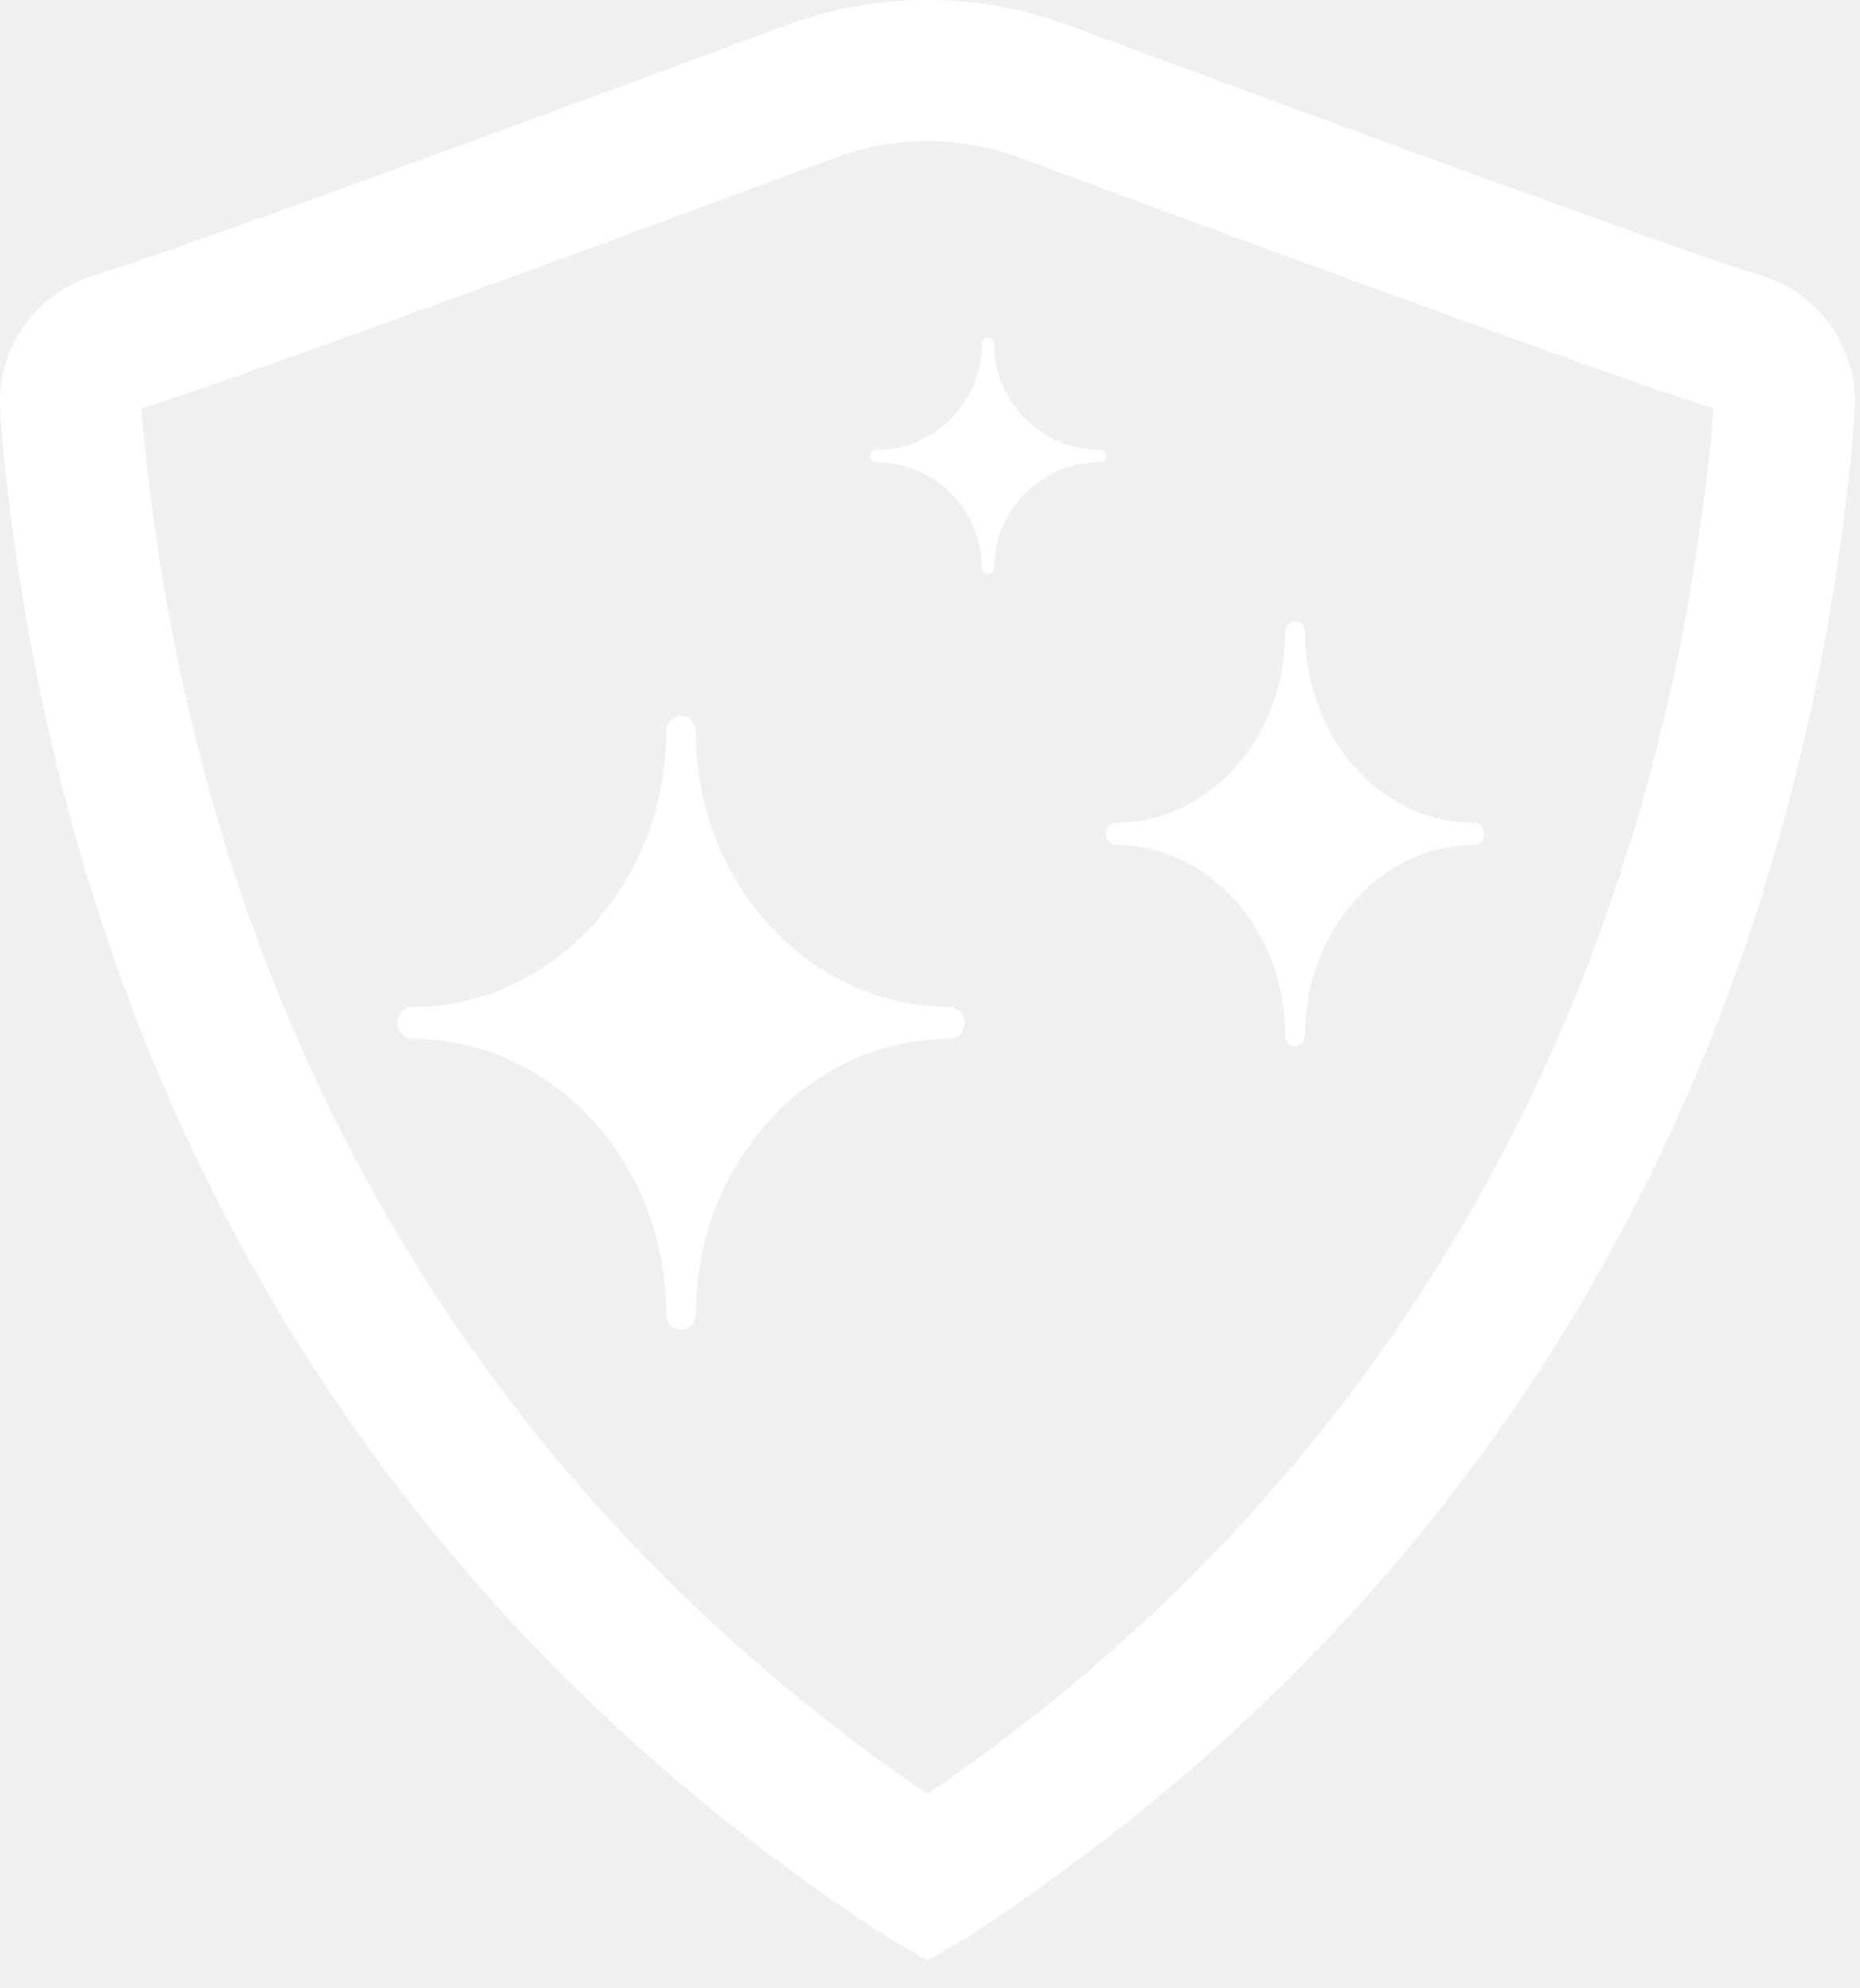
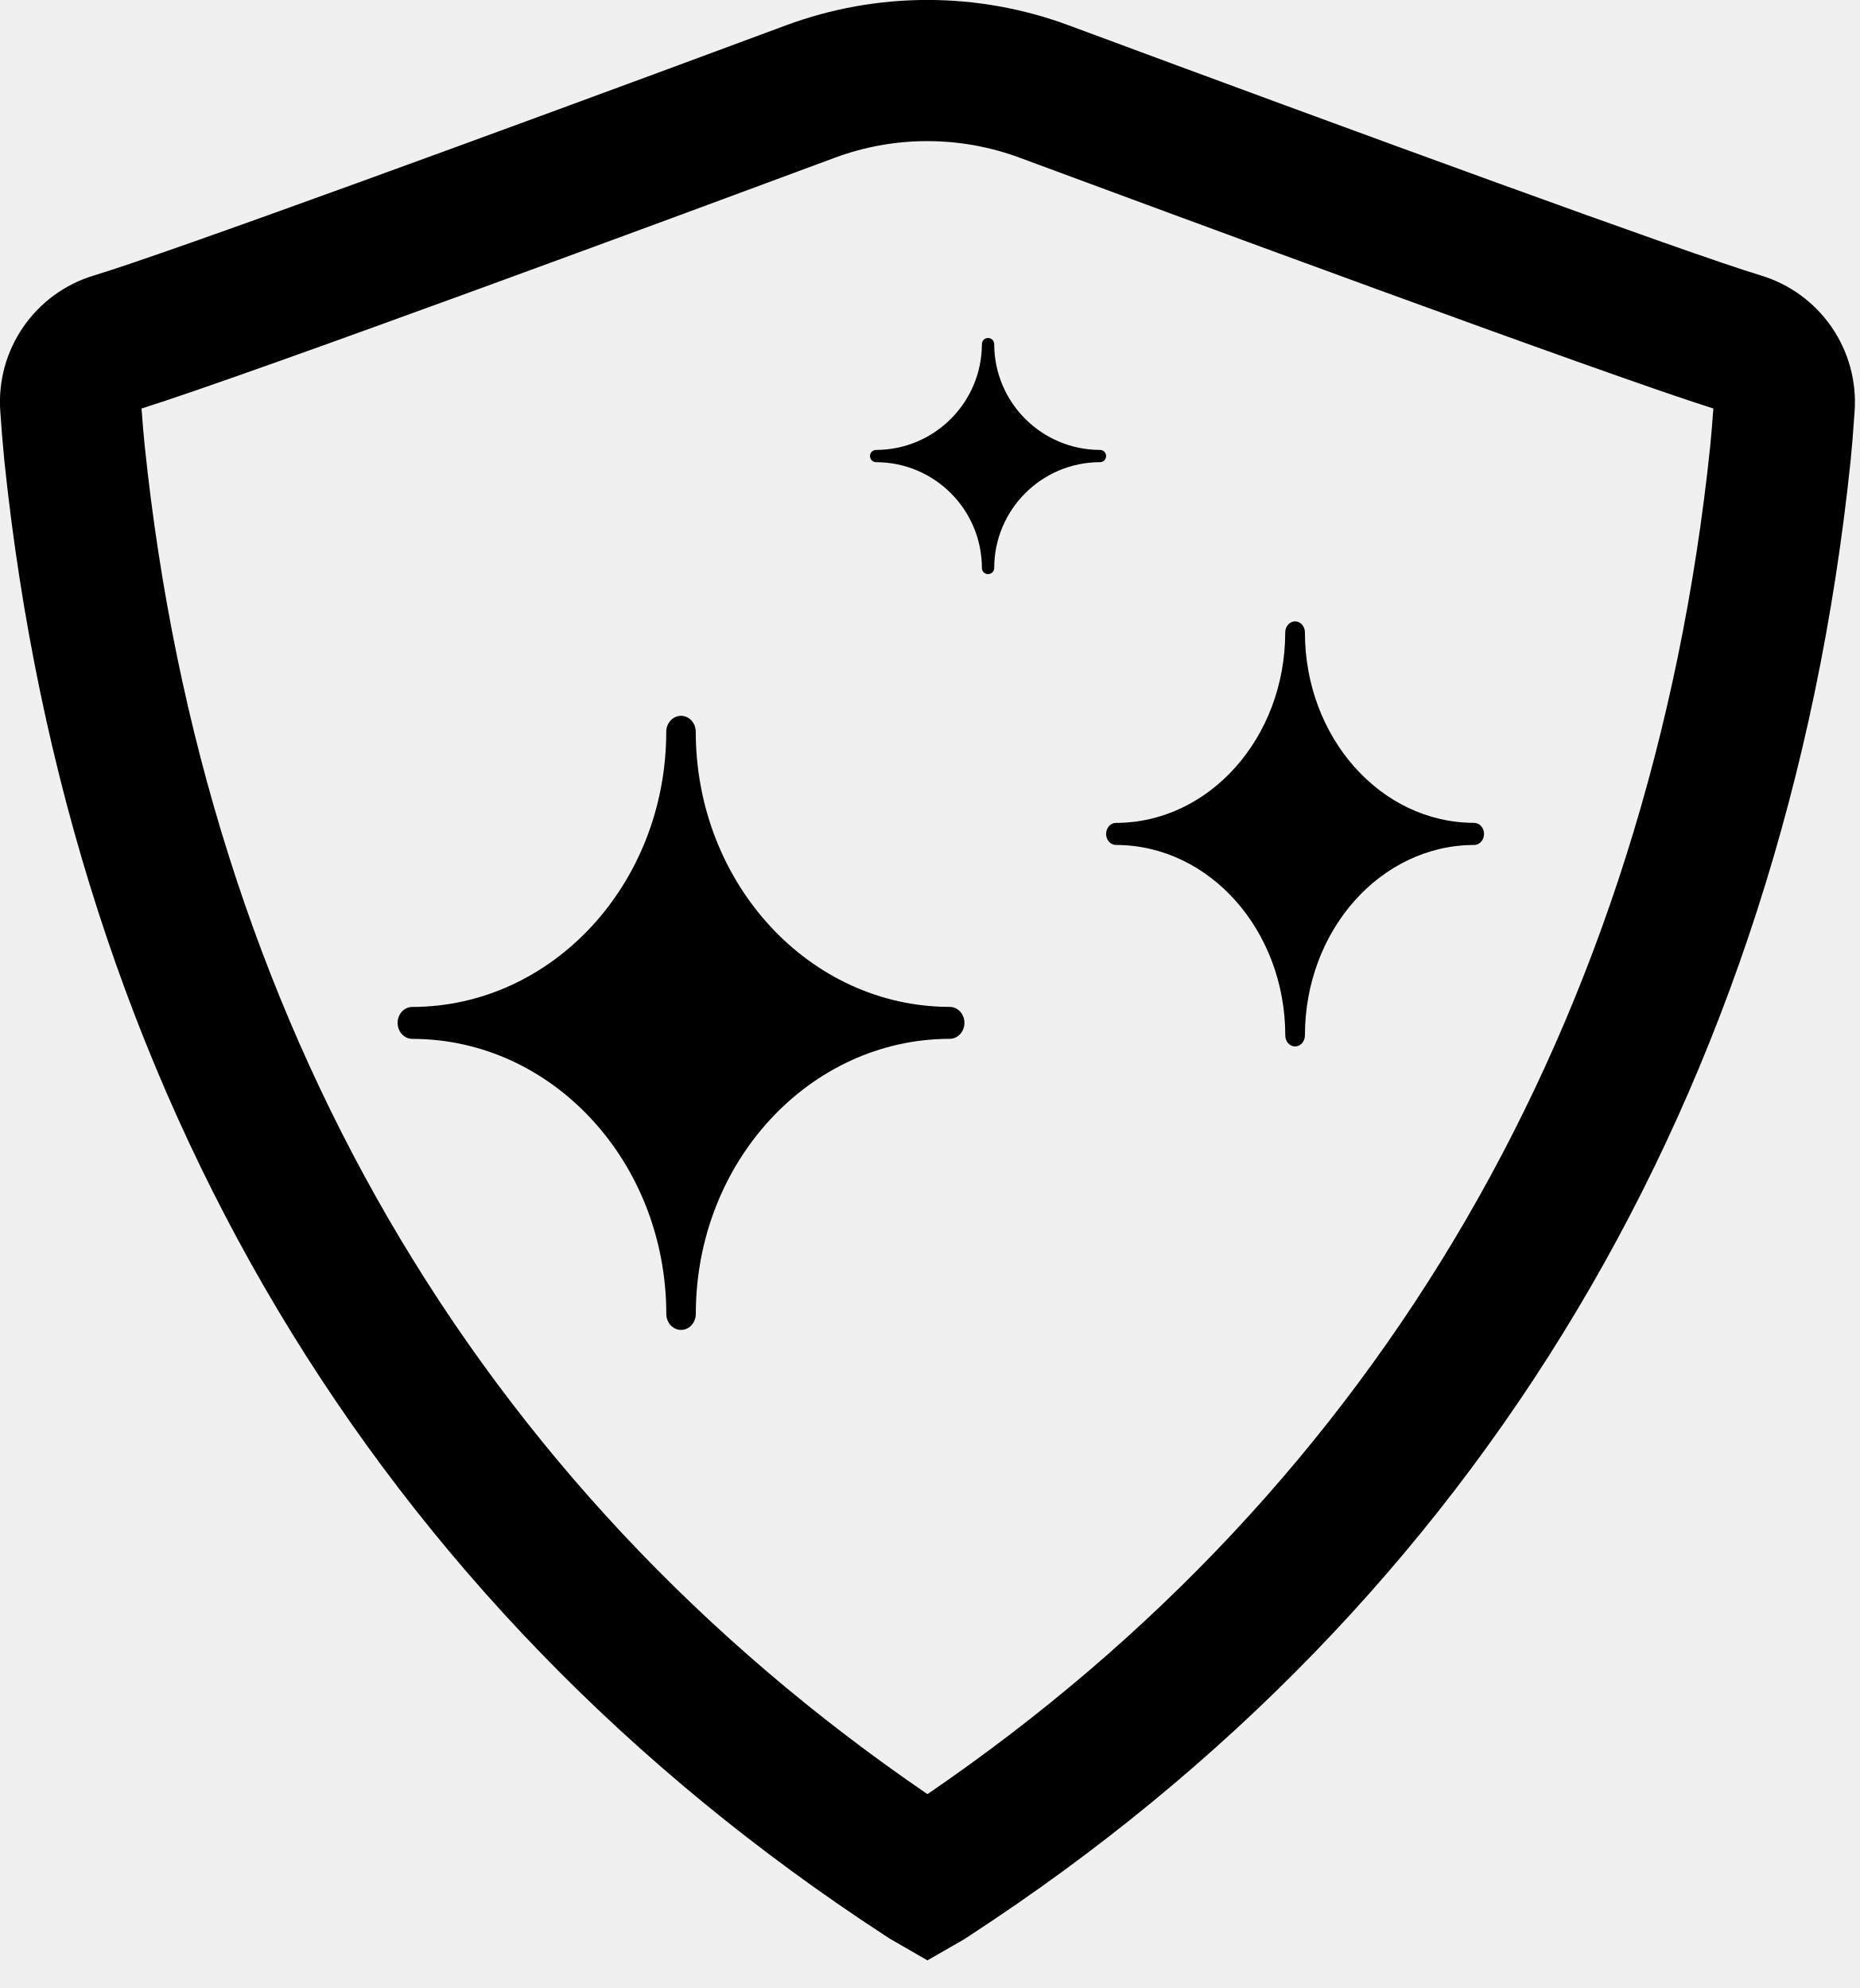
<svg xmlns="http://www.w3.org/2000/svg" width="29" height="31">
-   <g fill="#FFF">
+   <g>
    <path d="M14.809 15.701c-2.186-.002-3.958-1.922-3.96-4.29 0-.138-.103-.249-.23-.249-.126 0-.23.112-.23.25-.002 2.367-1.773 4.286-3.96 4.29-.127 0-.229.111-.229.248s.103.25.23.25c2.186.001 3.957 1.92 3.96 4.289 0 .138.103.249.23.249.126 0 .23-.111.23-.25.001-2.367 1.773-4.286 3.959-4.289.127 0 .23-.112.23-.249s-.103-.249-.23-.249zm8.179-2.87c-1.458 0-2.639-1.33-2.64-2.97 0-.095-.069-.172-.153-.172-.085 0-.154.078-.154.173-.001 1.64-1.182 2.968-2.64 2.97-.084 0-.153.077-.153.172 0 .096.069.172.154.172 1.457.002 2.638 1.33 2.64 2.97 0 .096.068.172.153.172.084 0 .153-.077.153-.172.001-1.64 1.182-2.968 2.64-2.97.084 0 .153-.077.153-.172 0-.096-.069-.172-.153-.172zm-5.835-5.815a1.653 1.653 0 01-1.65-1.65.096.096 0 00-.192 0 1.653 1.653 0 01-1.65 1.65.095.095 0 00-.095.095c0 .053.042.096.095.096.911.001 1.649.74 1.65 1.65a.096.096 0 00.192 0 1.652 1.652 0 011.65-1.65.095.095 0 00.095-.096.095.095 0 00-.095-.095z" />
    <path d="M14.462 30.569l-.549-.316a1.44 1.44 0 01-.11-.07l-.009-.005C5.844 24.992 1.096 17.04.068 7.187a23.608 23.608 0 01-.063-.767A2.059 2.059 0 011.47 4.294C2.58 3.96 7.77 2.061 12.256.395a6.34 6.34 0 014.412.001c4.487 1.666 9.677 3.564 10.785 3.898a2.063 2.063 0 011.466 2.13c-.02.3-.044.585-.062.763-1.029 9.855-5.776 17.805-13.73 22.992l-.005.004c-.023.015-.062.042-.11.07l-.55.316zM2.207 6.37c.017.237.036.455.05.587.933 8.948 5.15 16.202 12.205 21.02 7.058-4.82 11.272-12.073 12.206-21.02.013-.132.032-.35.049-.587-1.658-.52-8.668-3.114-10.815-3.91a4.142 4.142 0 00-2.88-.002C10.876 3.256 3.87 5.85 2.207 6.37z" />
  </g>
</svg>
